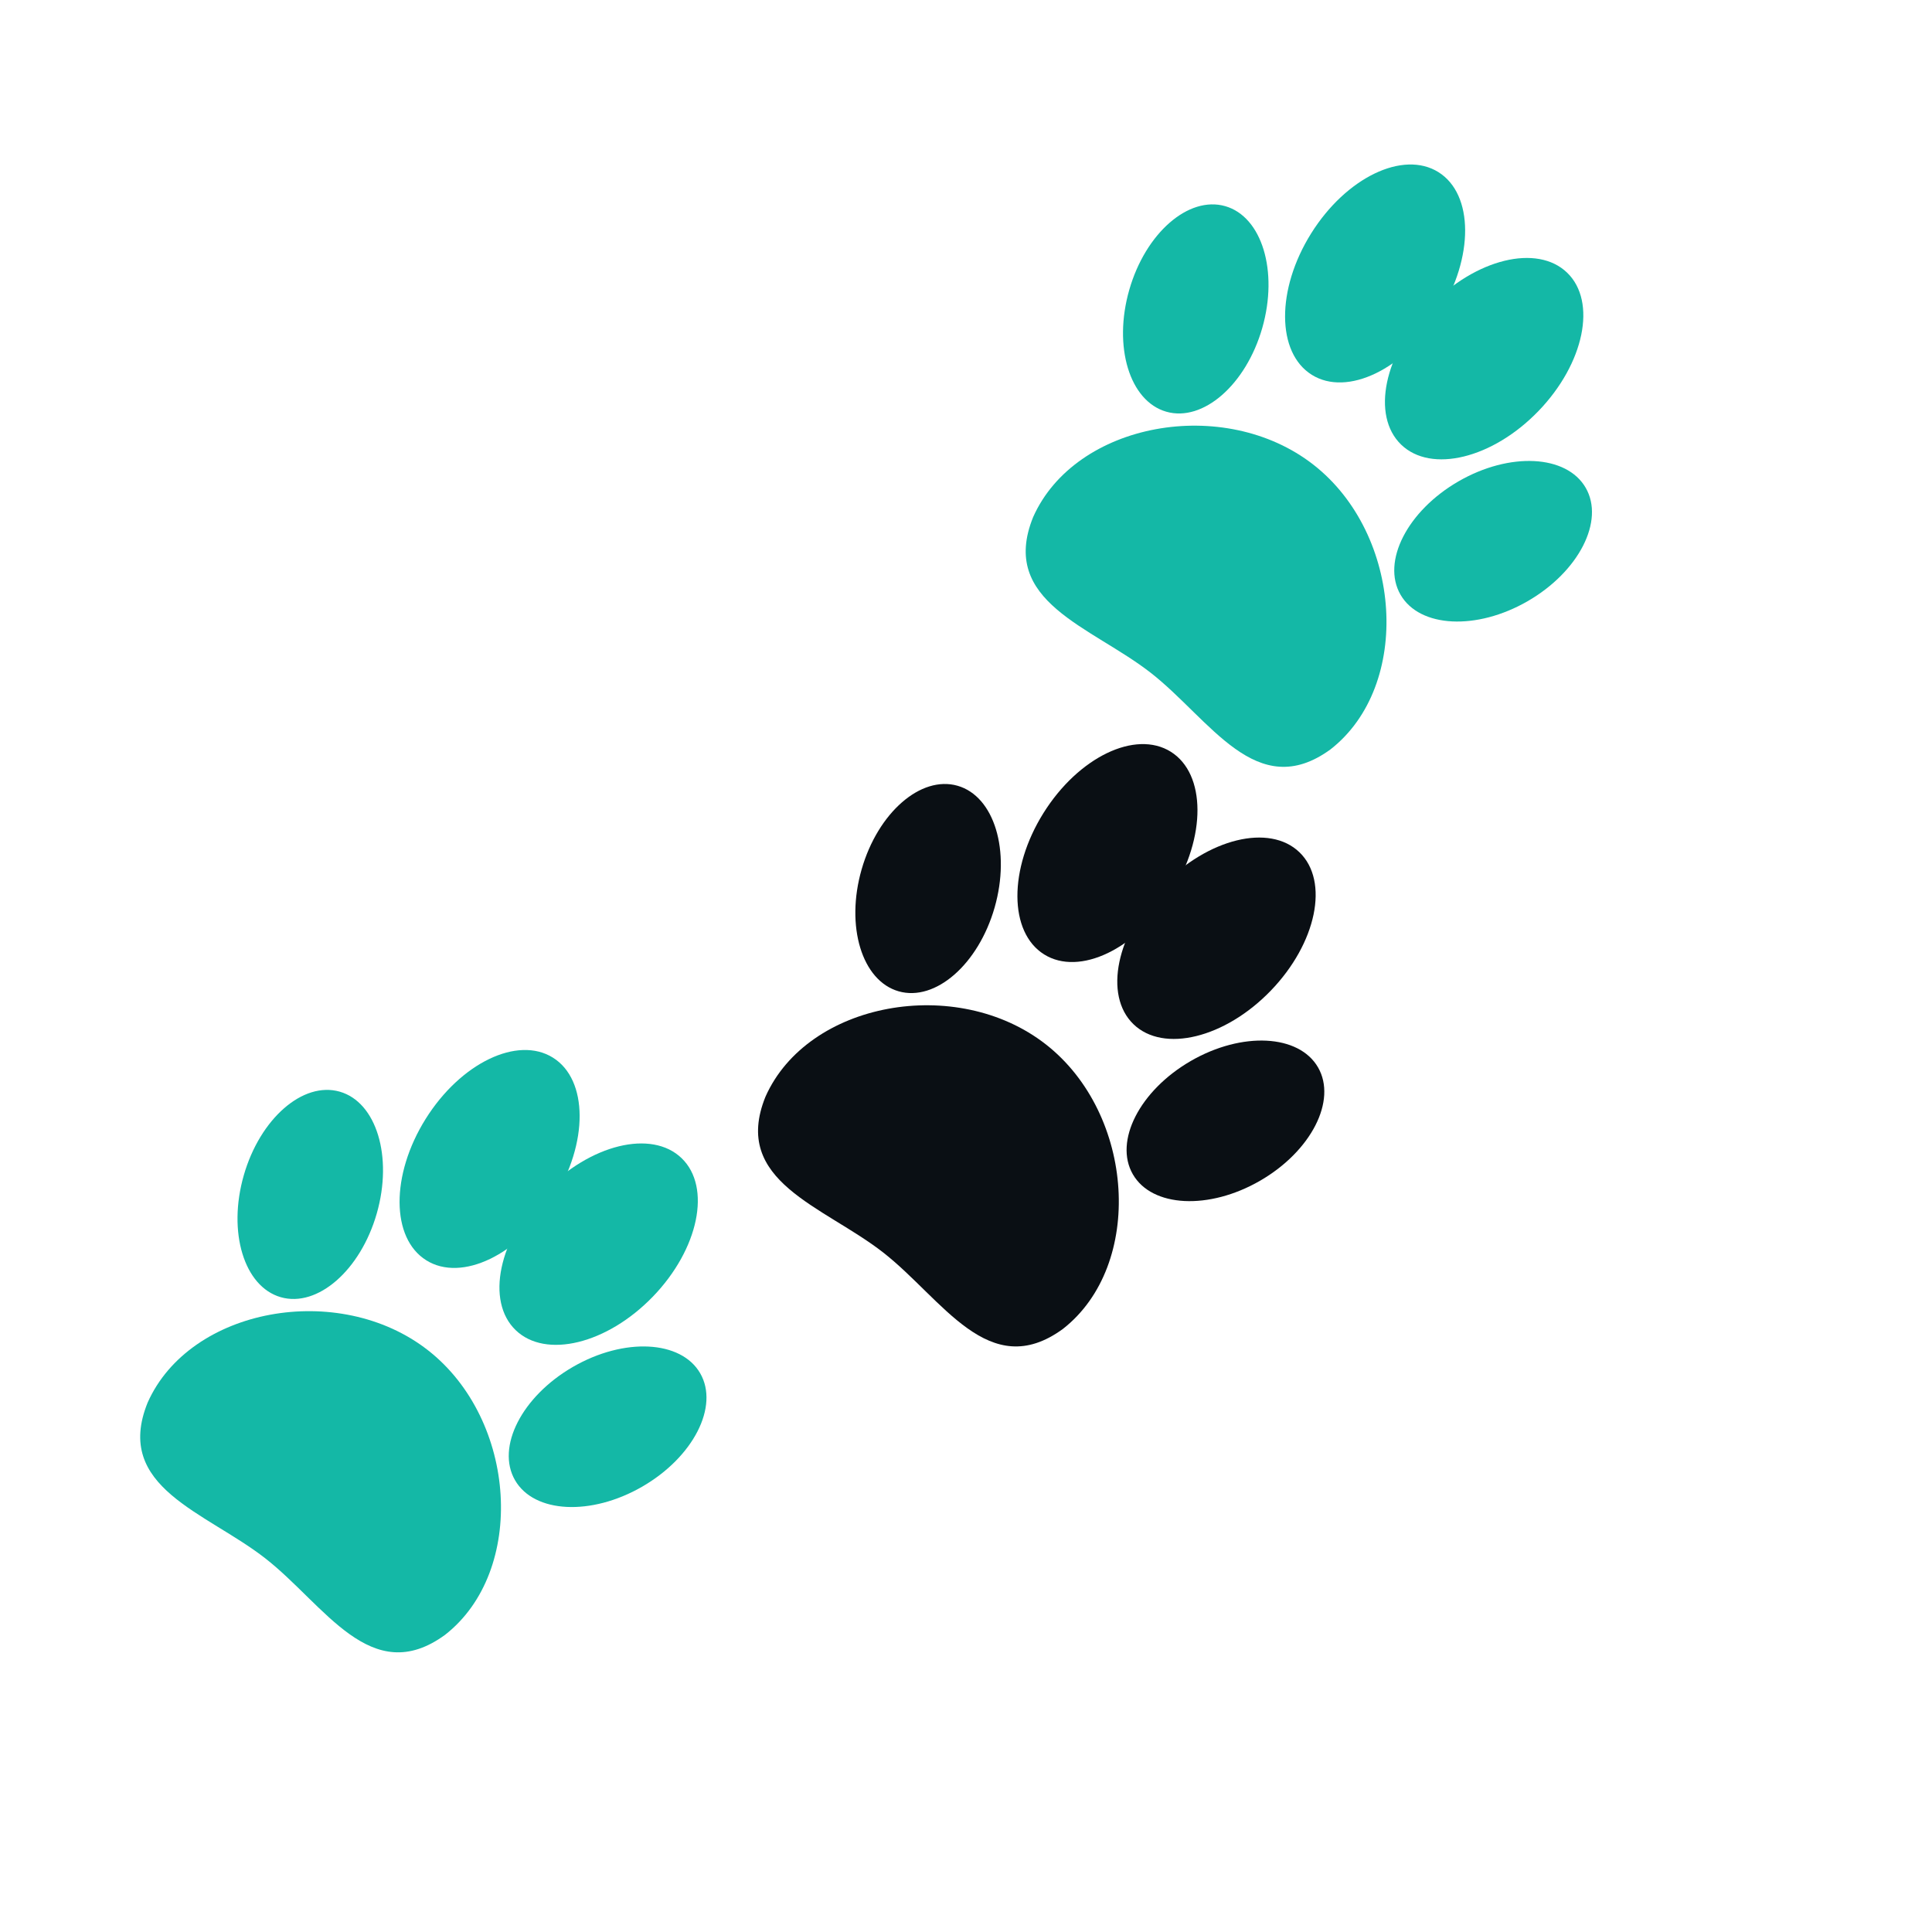
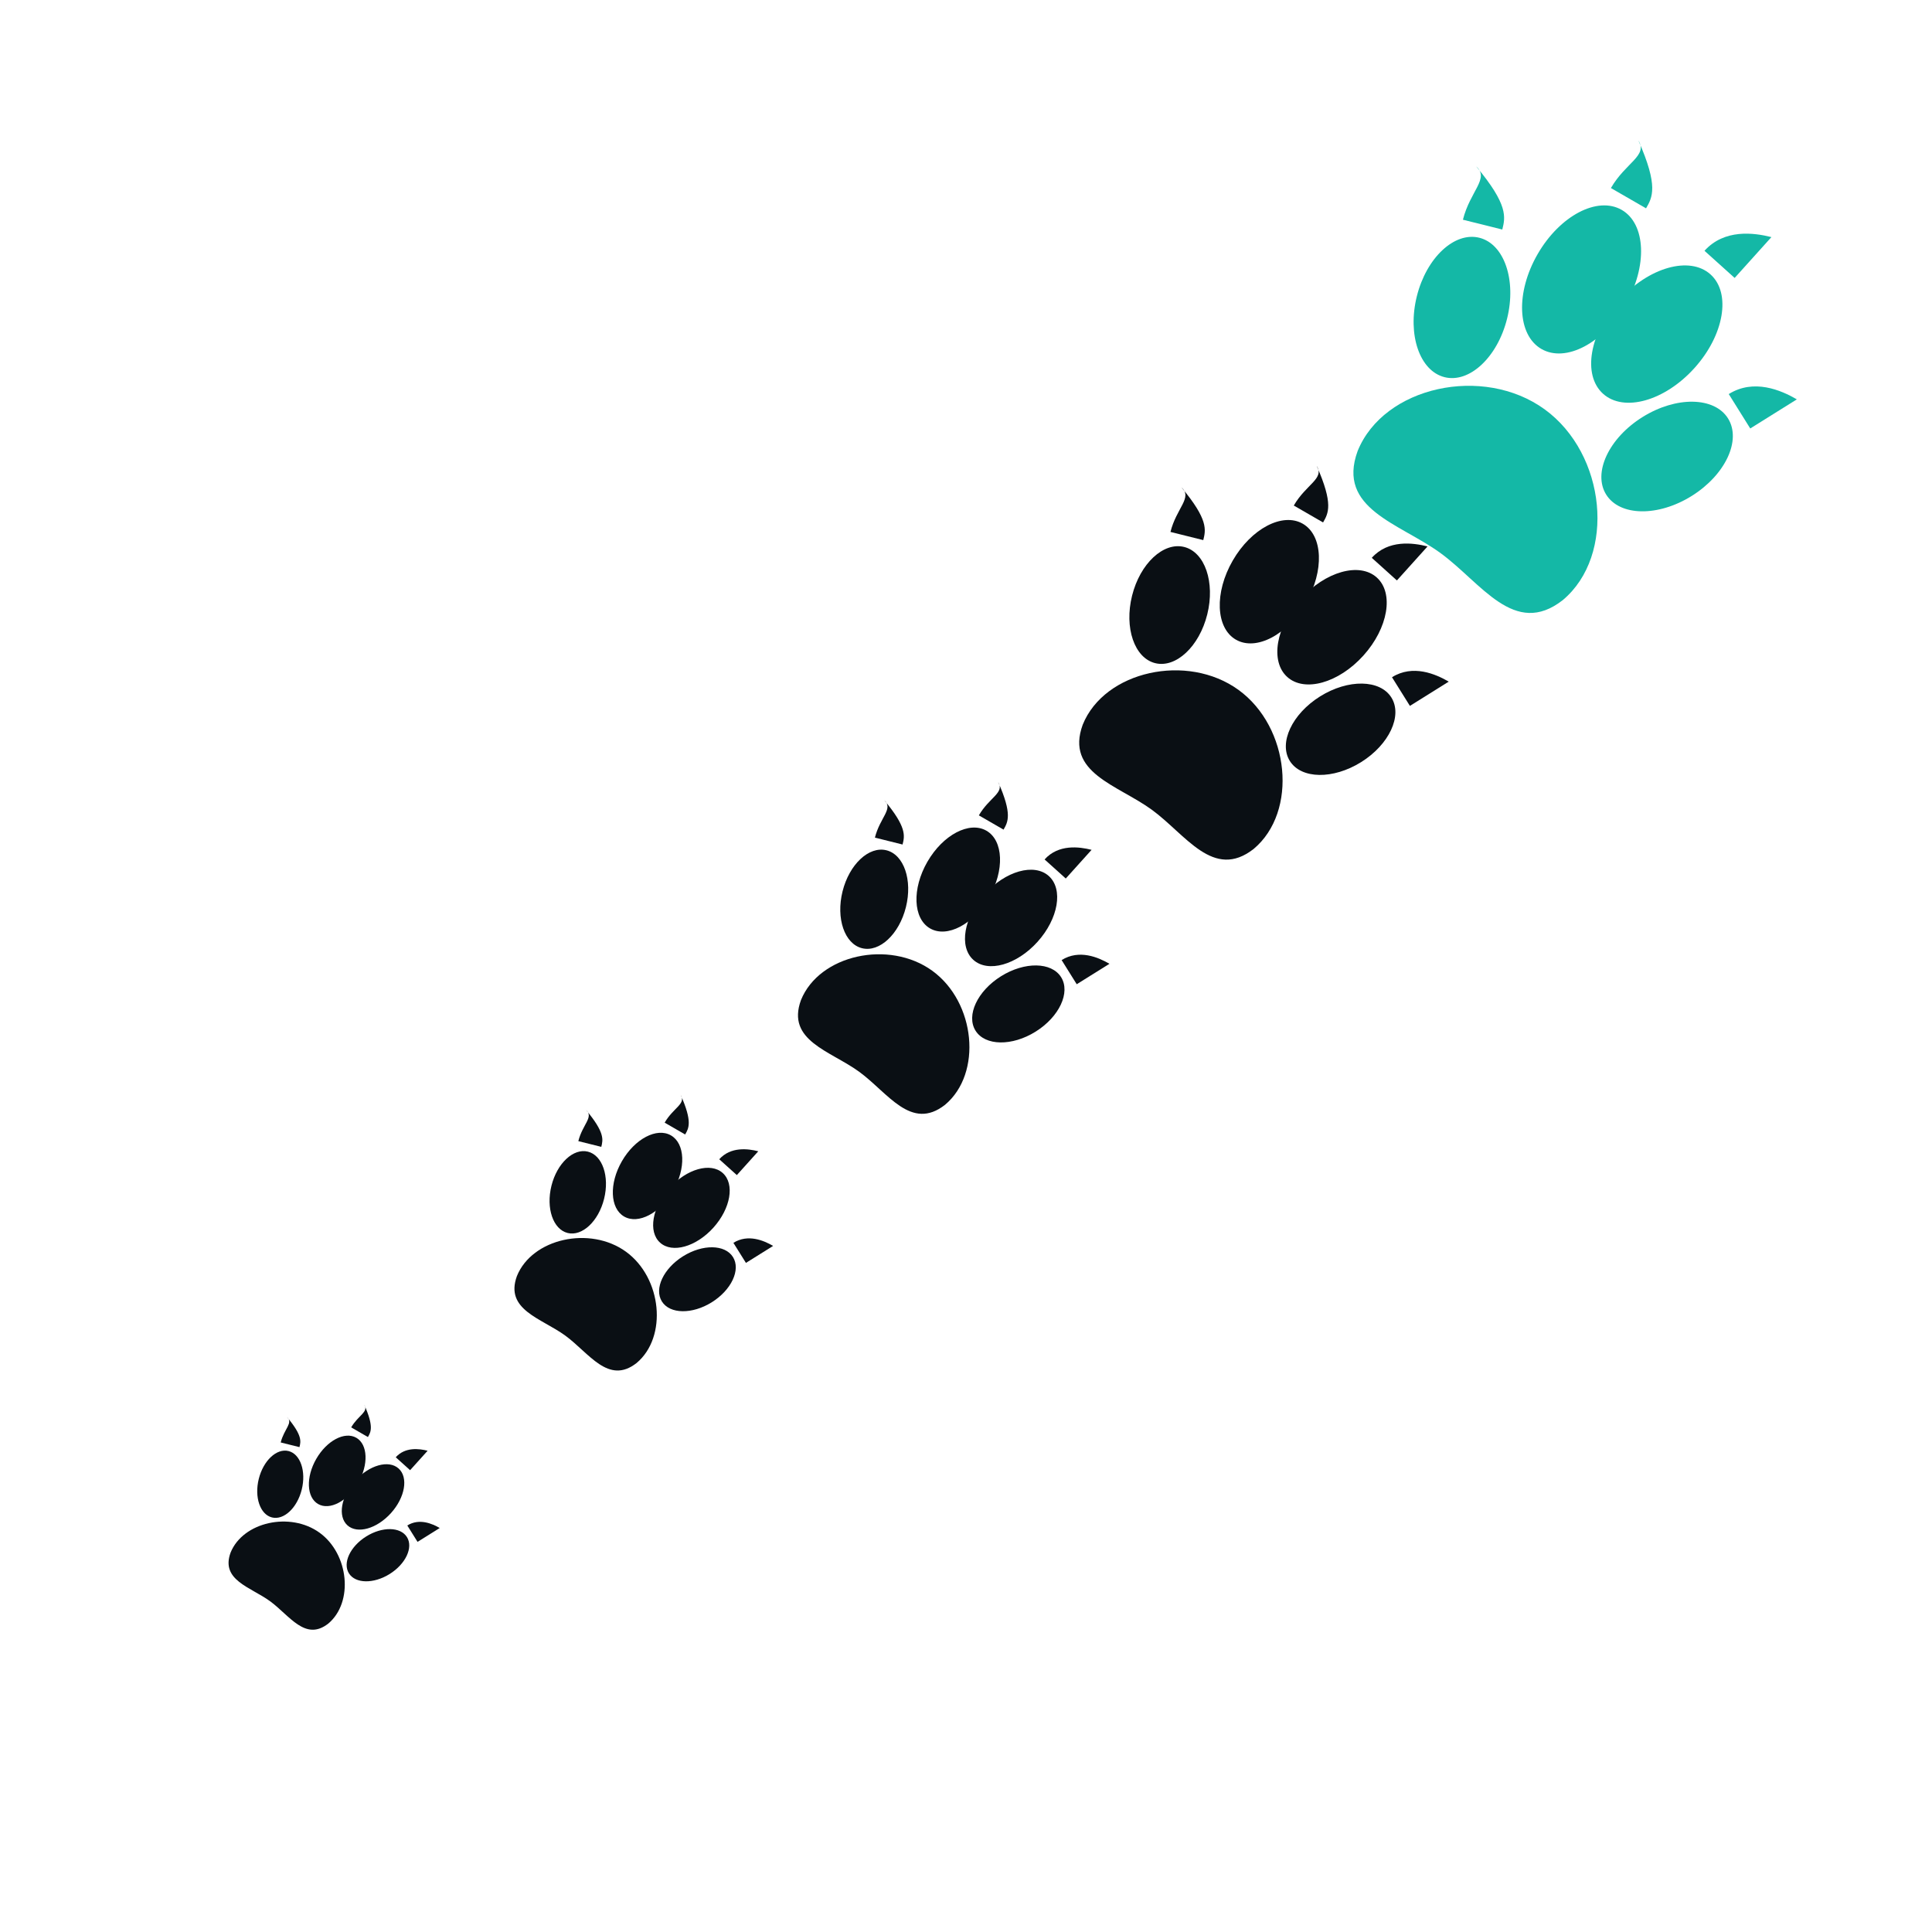
<svg xmlns="http://www.w3.org/2000/svg" viewBox="0 0 192 192" width="192" height="192">
  <style>.f{color:#0a0f14}@media (prefers-color-scheme:dark){.f{color:#fff}}</style>
  <g class="f">
-     <g transform="translate(43.3 133.2) rotate(38) scale(1.25)" fill="#14b8a6">
+     <g transform="translate(32.0 152.0) rotate(36) scale(0.40)" fill="currentColor">
      <path d="M0,1 C-9,1 -17,10 -15,18 C-13,25 -6,22 0,22 C6,22 13,25 15,18 C17,10 9,1 0,1 Z" />
      <ellipse cx="-15" cy="-3" rx="5.5" ry="8.5" transform="rotate(-22 -15 -3)" />
+       <path d="M-17.4,-13.1 C-17.4,-16.6 -15.5,-18.6 -17.4,-19.6 C-12.6,-16.1 -12.6,-14.6 -12.6,-13.1 Z" transform="rotate(-22 -15 -3)" />
      <ellipse cx="-5.5" cy="-14" rx="6" ry="9.5" transform="rotate(-6 -5.5 -14)" />
+       <path d="M-7.9,-25.1 C-7.9,-28.6 -6.0,-30.6 -7.9,-31.6 C-3.1,-28.1 -3.1,-26.6 -3.1,-25.1 Z" transform="rotate(-6 -5.5 -14)" />
      <ellipse cx="5.5" cy="-14" rx="6" ry="9.5" transform="rotate(6 5.5 -14)" />
+       <path d="M3.1,-25.1 C3.1,-28.6 6.0,-30.6 7.9,-31.6 C7.9,-28.1 7.9,-26.6 7.9,-25.1 Z" transform="rotate(6 5.5 -14)" />
      <ellipse cx="15" cy="-3" rx="5.5" ry="8.5" transform="rotate(22 15 -3)" />
+       <path d="M12.6,-13.1 C12.6,-16.6 15.5,-18.6 17.4,-19.6 C17.4,-16.1 17.4,-14.6 17.4,-13.1 Z" transform="rotate(22 15 -3)" />
    </g>
-     <g transform="translate(104.7 102.8) rotate(38) scale(1.25)" fill="currentColor">
+     <g transform="translate(62.5 124.0) rotate(36) scale(0.49)" fill="currentColor">
      <path d="M0,1 C-9,1 -17,10 -15,18 C-13,25 -6,22 0,22 C6,22 13,25 15,18 C17,10 9,1 0,1 Z" />
      <ellipse cx="-15" cy="-3" rx="5.5" ry="8.5" transform="rotate(-22 -15 -3)" />
+       <path d="M-17.4,-13.1 C-17.4,-16.6 -15.5,-18.6 -17.4,-19.6 C-12.6,-16.1 -12.6,-14.6 -12.6,-13.1 Z" transform="rotate(-22 -15 -3)" />
      <ellipse cx="-5.5" cy="-14" rx="6" ry="9.5" transform="rotate(-6 -5.5 -14)" />
+       <path d="M-7.9,-25.1 C-7.9,-28.6 -6.0,-30.6 -7.9,-31.6 C-3.1,-28.1 -3.1,-26.6 -3.1,-25.1 Z" transform="rotate(-6 -5.5 -14)" />
      <ellipse cx="5.5" cy="-14" rx="6" ry="9.5" transform="rotate(6 5.5 -14)" />
+       <path d="M3.1,-25.1 C3.1,-28.6 6.0,-30.6 7.9,-31.6 C7.9,-28.1 7.9,-26.6 7.9,-25.1 Z" transform="rotate(6 5.5 -14)" />
      <ellipse cx="15" cy="-3" rx="5.5" ry="8.5" transform="rotate(22 15 -3)" />
+       <path d="M12.6,-13.1 C12.6,-16.6 15.5,-18.6 17.4,-19.6 C17.4,-16.1 17.4,-14.6 17.4,-13.1 Z" transform="rotate(22 15 -3)" />
    </g>
-     <g transform="translate(131.3 45.2) rotate(38) scale(1.25)" fill="#14b8a6">
+     <g transform="translate(93.0 96.0) rotate(36) scale(0.59)" fill="currentColor">
      <path d="M0,1 C-9,1 -17,10 -15,18 C-13,25 -6,22 0,22 C6,22 13,25 15,18 C17,10 9,1 0,1 Z" />
      <ellipse cx="-15" cy="-3" rx="5.5" ry="8.5" transform="rotate(-22 -15 -3)" />
+       <path d="M-17.4,-13.1 C-17.4,-16.6 -15.5,-18.6 -17.4,-19.6 C-12.6,-16.1 -12.6,-14.6 -12.6,-13.1 Z" transform="rotate(-22 -15 -3)" />
      <ellipse cx="-5.5" cy="-14" rx="6" ry="9.5" transform="rotate(-6 -5.5 -14)" />
+       <path d="M-7.9,-25.1 C-7.9,-28.6 -6.0,-30.6 -7.9,-31.6 C-3.1,-28.1 -3.1,-26.6 -3.1,-25.1 Z" transform="rotate(-6 -5.5 -14)" />
      <ellipse cx="5.5" cy="-14" rx="6" ry="9.5" transform="rotate(6 5.5 -14)" />
+       <path d="M3.1,-25.1 C3.1,-28.6 6.0,-30.6 7.9,-31.6 C7.9,-28.1 7.9,-26.6 7.9,-25.1 Z" transform="rotate(6 5.5 -14)" />
      <ellipse cx="15" cy="-3" rx="5.5" ry="8.5" transform="rotate(22 15 -3)" />
+       <path d="M12.6,-13.1 C12.6,-16.6 15.5,-18.6 17.4,-19.6 C17.4,-16.1 17.4,-14.6 17.4,-13.1 Z" transform="rotate(22 15 -3)" />
+     </g>
+     <g transform="translate(123.5 68.0) rotate(36) scale(0.70)" fill="currentColor">
+       <path d="M0,1 C-9,1 -17,10 -15,18 C-13,25 -6,22 0,22 C6,22 13,25 15,18 C17,10 9,1 0,1 Z" />
+       <ellipse cx="-15" cy="-3" rx="5.5" ry="8.5" transform="rotate(-22 -15 -3)" />
+       <path d="M-17.4,-13.1 C-17.4,-16.6 -15.5,-18.6 -17.4,-19.6 C-12.6,-16.1 -12.6,-14.6 -12.6,-13.1 Z" transform="rotate(-22 -15 -3)" />
+       <ellipse cx="-5.5" cy="-14" rx="6" ry="9.5" transform="rotate(-6 -5.5 -14)" />
+       <path d="M-7.9,-25.1 C-7.9,-28.6 -6.0,-30.6 -7.9,-31.6 C-3.1,-28.1 -3.1,-26.6 -3.1,-25.1 Z" transform="rotate(-6 -5.5 -14)" />
+       <ellipse cx="5.5" cy="-14" rx="6" ry="9.5" transform="rotate(6 5.5 -14)" />
+       <path d="M3.1,-25.1 C3.1,-28.6 6.0,-30.6 7.9,-31.6 C7.9,-28.1 7.9,-26.6 7.9,-25.1 Z" transform="rotate(6 5.5 -14)" />
+       <ellipse cx="15" cy="-3" rx="5.5" ry="8.5" transform="rotate(22 15 -3)" />
+       <path d="M12.6,-13.1 C12.6,-16.6 15.5,-18.6 17.4,-19.6 C17.4,-16.1 17.4,-14.6 17.4,-13.1 Z" transform="rotate(22 15 -3)" />
+     </g>
+     <g transform="translate(154.0 40.0) rotate(36) scale(0.84)" fill="#14b8a6">
+       <path d="M0,1 C-9,1 -17,10 -15,18 C-13,25 -6,22 0,22 C6,22 13,25 15,18 C17,10 9,1 0,1 Z" />
+       <ellipse cx="-15" cy="-3" rx="5.5" ry="8.5" transform="rotate(-22 -15 -3)" />
+       <path d="M-17.4,-13.1 C-17.4,-16.6 -15.5,-18.6 -17.4,-19.6 C-12.6,-16.1 -12.6,-14.6 -12.6,-13.1 Z" transform="rotate(-22 -15 -3)" />
+       <ellipse cx="-5.5" cy="-14" rx="6" ry="9.5" transform="rotate(-6 -5.5 -14)" />
+       <path d="M-7.9,-25.1 C-7.9,-28.6 -6.0,-30.6 -7.9,-31.6 C-3.1,-28.1 -3.1,-26.6 -3.1,-25.1 Z" transform="rotate(-6 -5.5 -14)" />
+       <ellipse cx="5.5" cy="-14" rx="6" ry="9.5" transform="rotate(6 5.5 -14)" />
+       <path d="M3.1,-25.1 C3.1,-28.6 6.0,-30.6 7.9,-31.6 C7.9,-28.1 7.9,-26.6 7.9,-25.1 Z" transform="rotate(6 5.5 -14)" />
+       <ellipse cx="15" cy="-3" rx="5.5" ry="8.5" transform="rotate(22 15 -3)" />
+       <path d="M12.6,-13.1 C12.6,-16.6 15.5,-18.6 17.4,-19.6 C17.4,-16.1 17.4,-14.6 17.4,-13.1 Z" transform="rotate(22 15 -3)" />
    </g>
  </g>
</svg>
